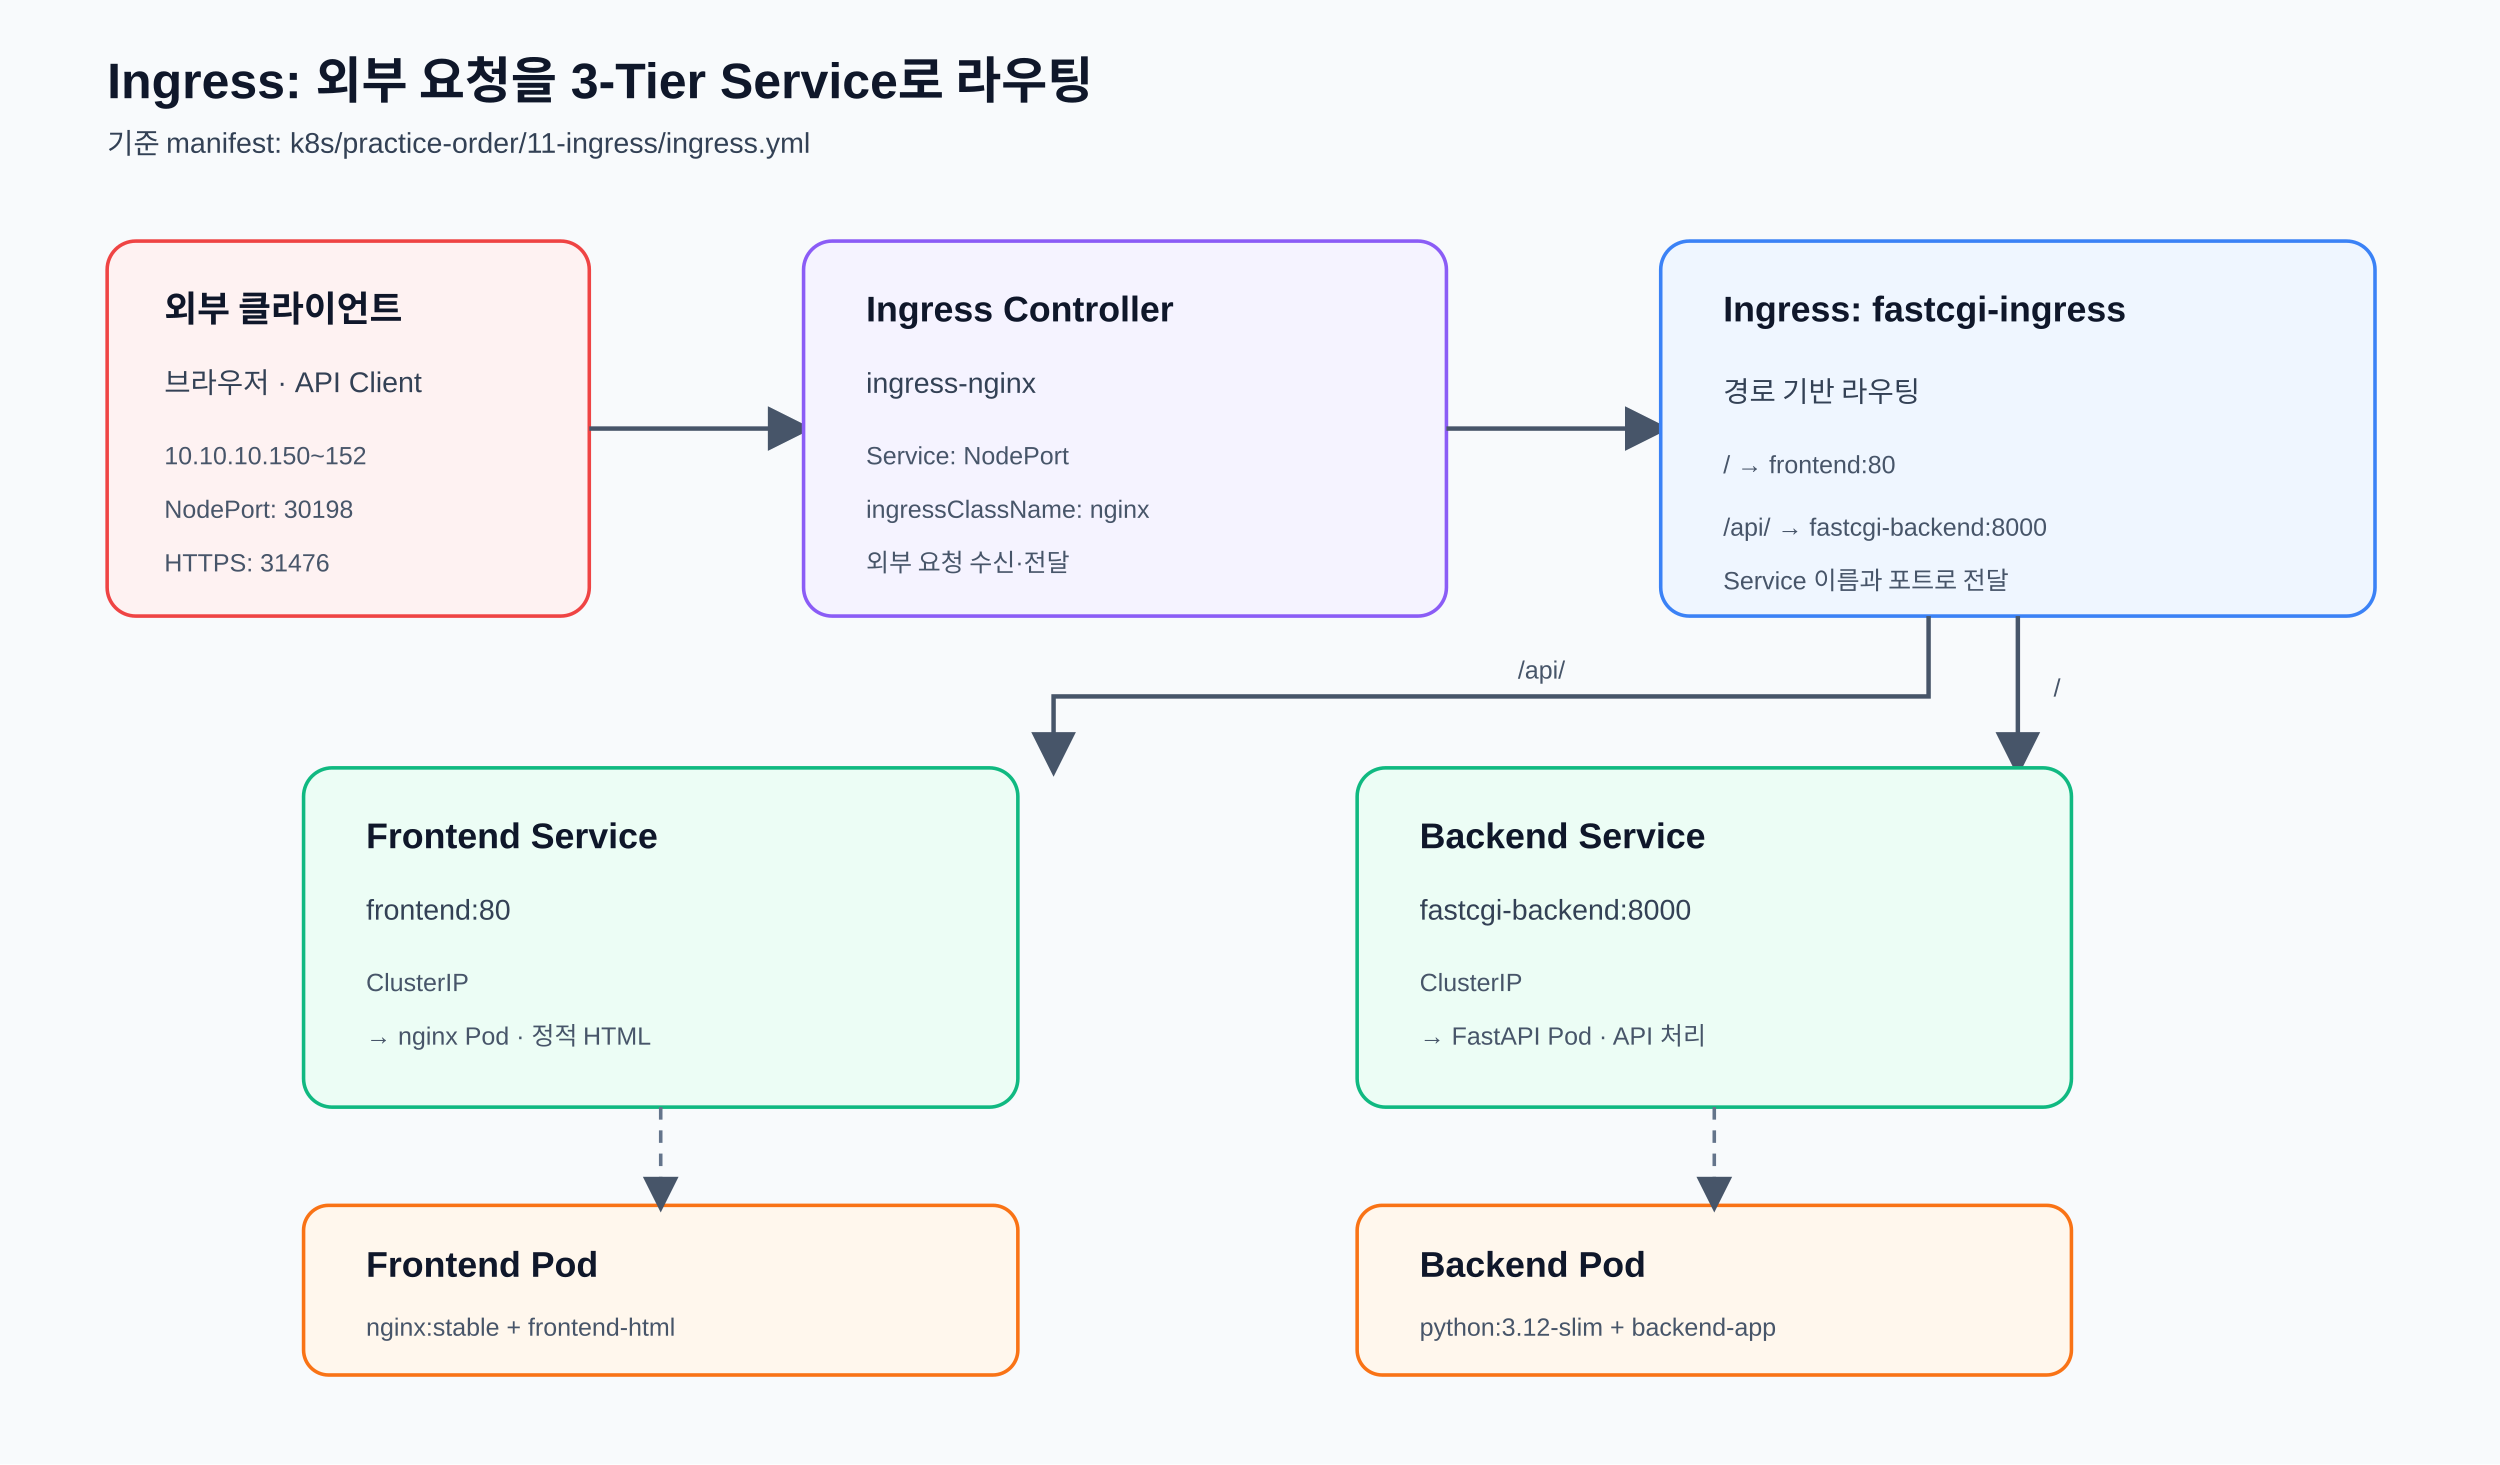
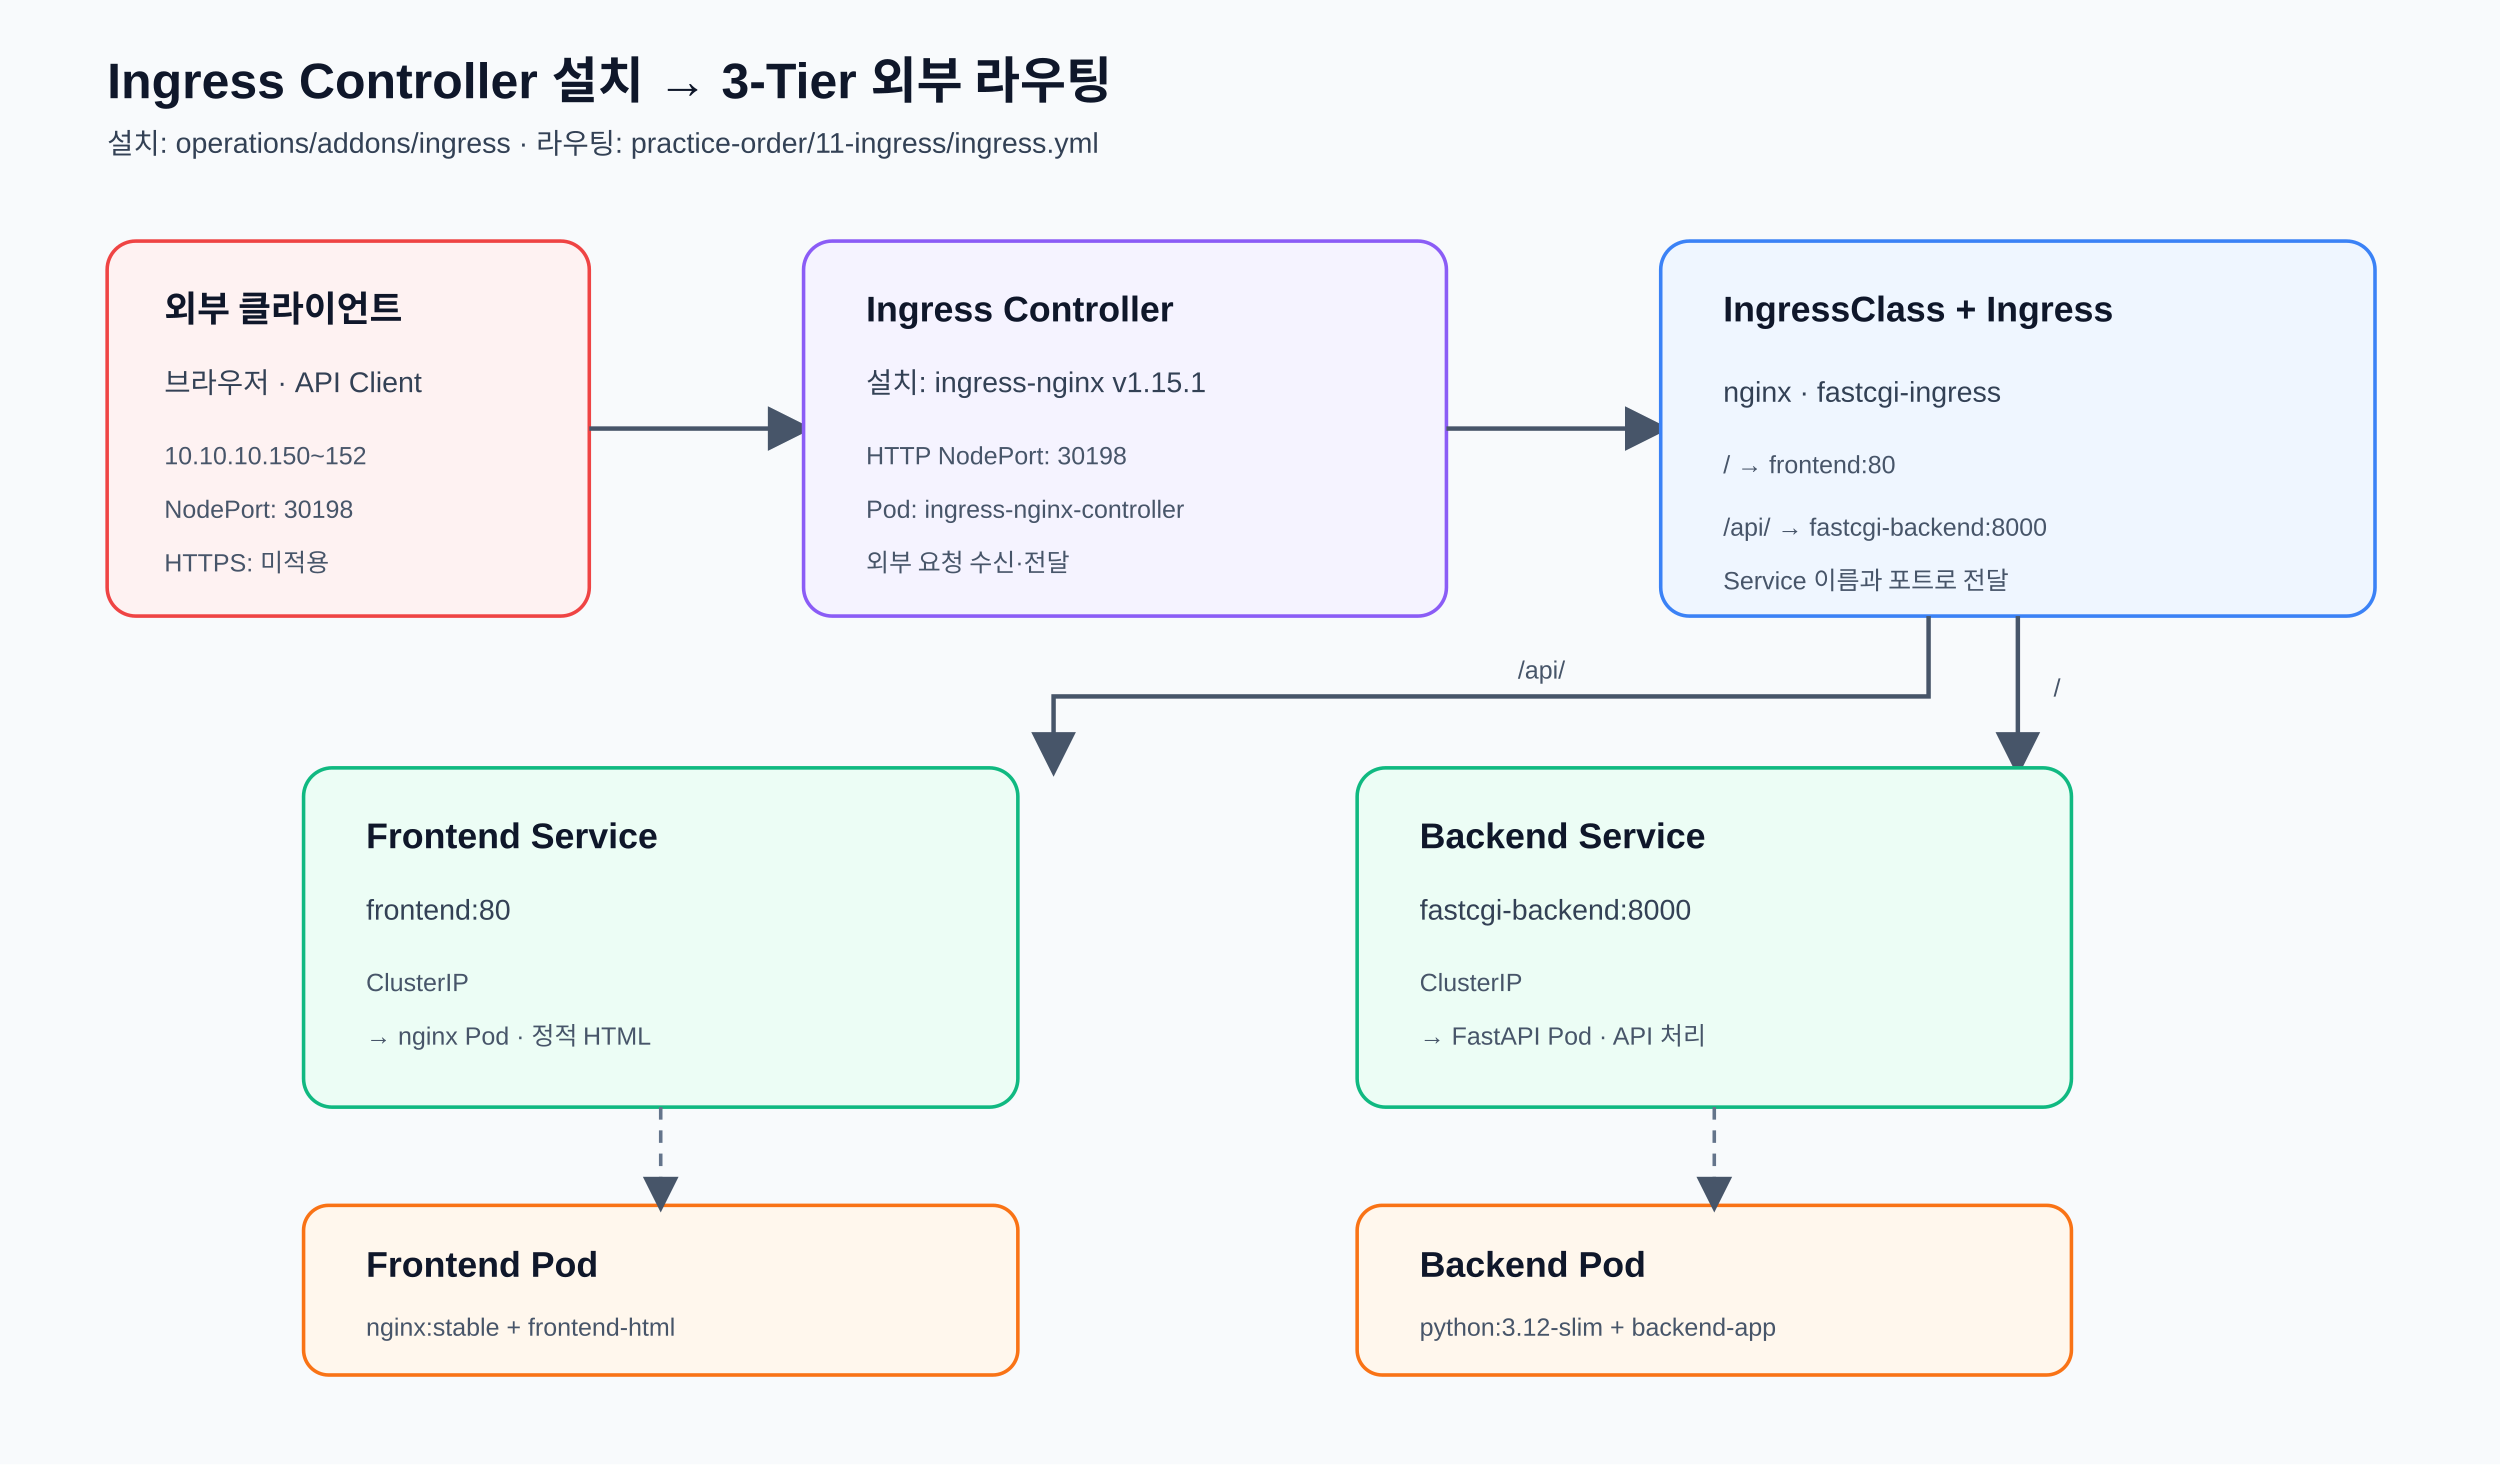
<svg xmlns="http://www.w3.org/2000/svg" width="1400" height="820" viewBox="0 0 1400 820" role="img" aria-labelledby="title desc">
  <defs>
    <marker id="arrow" markerWidth="10" markerHeight="10" refX="8" refY="5" orient="auto">
      <path d="M0,0 L10,5 L0,10 Z" fill="#475569" />
    </marker>
    <style>
      .title { font: 700 28px Arial, sans-serif; fill: #0f172a; }
      .heading { font: 700 20px Arial, sans-serif; fill: #0f172a; }
      .body { font: 16px Arial, sans-serif; fill: #334155; }
      .small { font: 14px Arial, sans-serif; fill: #475569; }
      .external { fill: #fef2f2; stroke: #ef4444; stroke-width: 2; }
      .controller { fill: #f5f3ff; stroke: #8b5cf6; stroke-width: 2; }
      .rule { fill: #eff6ff; stroke: #3b82f6; stroke-width: 2; }
      .service { fill: #ecfdf5; stroke: #10b981; stroke-width: 2; }
      .pod { fill: #fff7ed; stroke: #f97316; stroke-width: 2; }
      .flow { stroke: #475569; stroke-width: 2.5; fill: none; marker-end: url(#arrow); }
      .dashed { stroke: #64748b; stroke-width: 2; fill: none; stroke-dasharray: 7 6; marker-end: url(#arrow); }
    </style>
  </defs>
  <rect width="1400" height="820" fill="#f8fafc" />
-   <text x="60" y="55" class="title">Ingress: 외부 요청을 3-Tier Service로 라우팅</text>
-   <text x="60" y="86" class="body">기준 manifest: k8s/practice-order/11-ingress/ingress.yml</text>
+   <text x="60" y="55" class="title">Ingress Controller 설치 → 3-Tier 외부 라우팅</text>
+   <text x="60" y="86" class="body">설치: operations/addons/ingress · 라우팅: practice-order/11-ingress/ingress.yml</text>
  <rect x="60" y="135" width="270" height="210" rx="16" class="external" />
  <text x="92" y="180" class="heading">외부 클라이언트</text>
  <text x="92" y="220" class="body">브라우저 · API Client</text>
  <text x="92" y="260" class="small">10.10.10.150~152</text>
  <text x="92" y="290" class="small">NodePort: 30198</text>
-   <text x="92" y="320" class="small">HTTPS: 31476</text>
+   <text x="92" y="320" class="small">HTTPS: 미적용</text>
  <path d="M330 240 H450" class="flow" />
  <rect x="450" y="135" width="360" height="210" rx="16" class="controller" />
  <text x="485" y="180" class="heading">Ingress Controller</text>
-   <text x="485" y="220" class="body">ingress-nginx</text>
-   <text x="485" y="260" class="small">Service: NodePort</text>
-   <text x="485" y="290" class="small">ingressClassName: nginx</text>
+   <text x="485" y="220" class="body">설치: ingress-nginx v1.15.1</text>
+   <text x="485" y="260" class="small">HTTP NodePort: 30198</text>
+   <text x="485" y="290" class="small">Pod: ingress-nginx-controller</text>
  <text x="485" y="320" class="small">외부 요청 수신·전달</text>
  <path d="M810 240 H930" class="flow" />
  <rect x="930" y="135" width="400" height="210" rx="16" class="rule" />
-   <text x="965" y="180" class="heading">Ingress: fastcgi-ingress</text>
-   <text x="965" y="225" class="body">경로 기반 라우팅</text>
+   <text x="965" y="180" class="heading">IngressClass + Ingress</text>
+   <text x="965" y="225" class="body">nginx · fastcgi-ingress</text>
  <text x="965" y="265" class="small">/       → frontend:80</text>
  <text x="965" y="300" class="small">/api/ → fastcgi-backend:8000</text>
  <text x="965" y="330" class="small">Service 이름과 포트로 전달</text>
  <path d="M1130 345 V430" class="flow" />
  <text x="1150" y="390" class="small">/</text>
  <path d="M1080 345 V390 H590 V430" class="flow" />
  <text x="850" y="380" class="small">/api/</text>
  <rect x="170" y="430" width="400" height="190" rx="16" class="service" />
  <text x="205" y="475" class="heading">Frontend Service</text>
  <text x="205" y="515" class="body">frontend:80</text>
  <text x="205" y="555" class="small">ClusterIP</text>
  <text x="205" y="585" class="small">→ nginx Pod · 정적 HTML</text>
  <rect x="760" y="430" width="400" height="190" rx="16" class="service" />
  <text x="795" y="475" class="heading">Backend Service</text>
  <text x="795" y="515" class="body">fastcgi-backend:8000</text>
  <text x="795" y="555" class="small">ClusterIP</text>
  <text x="795" y="585" class="small">→ FastAPI Pod · API 처리</text>
  <rect x="170" y="675" width="400" height="95" rx="14" class="pod" />
  <text x="205" y="715" class="heading">Frontend Pod</text>
  <text x="205" y="748" class="small">nginx:stable + frontend-html</text>
  <rect x="760" y="675" width="400" height="95" rx="14" class="pod" />
  <text x="795" y="715" class="heading">Backend Pod</text>
  <text x="795" y="748" class="small">python:3.12-slim + backend-app</text>
  <path d="M370 620 V675" class="dashed" />
  <path d="M960 620 V675" class="dashed" />
</svg>
